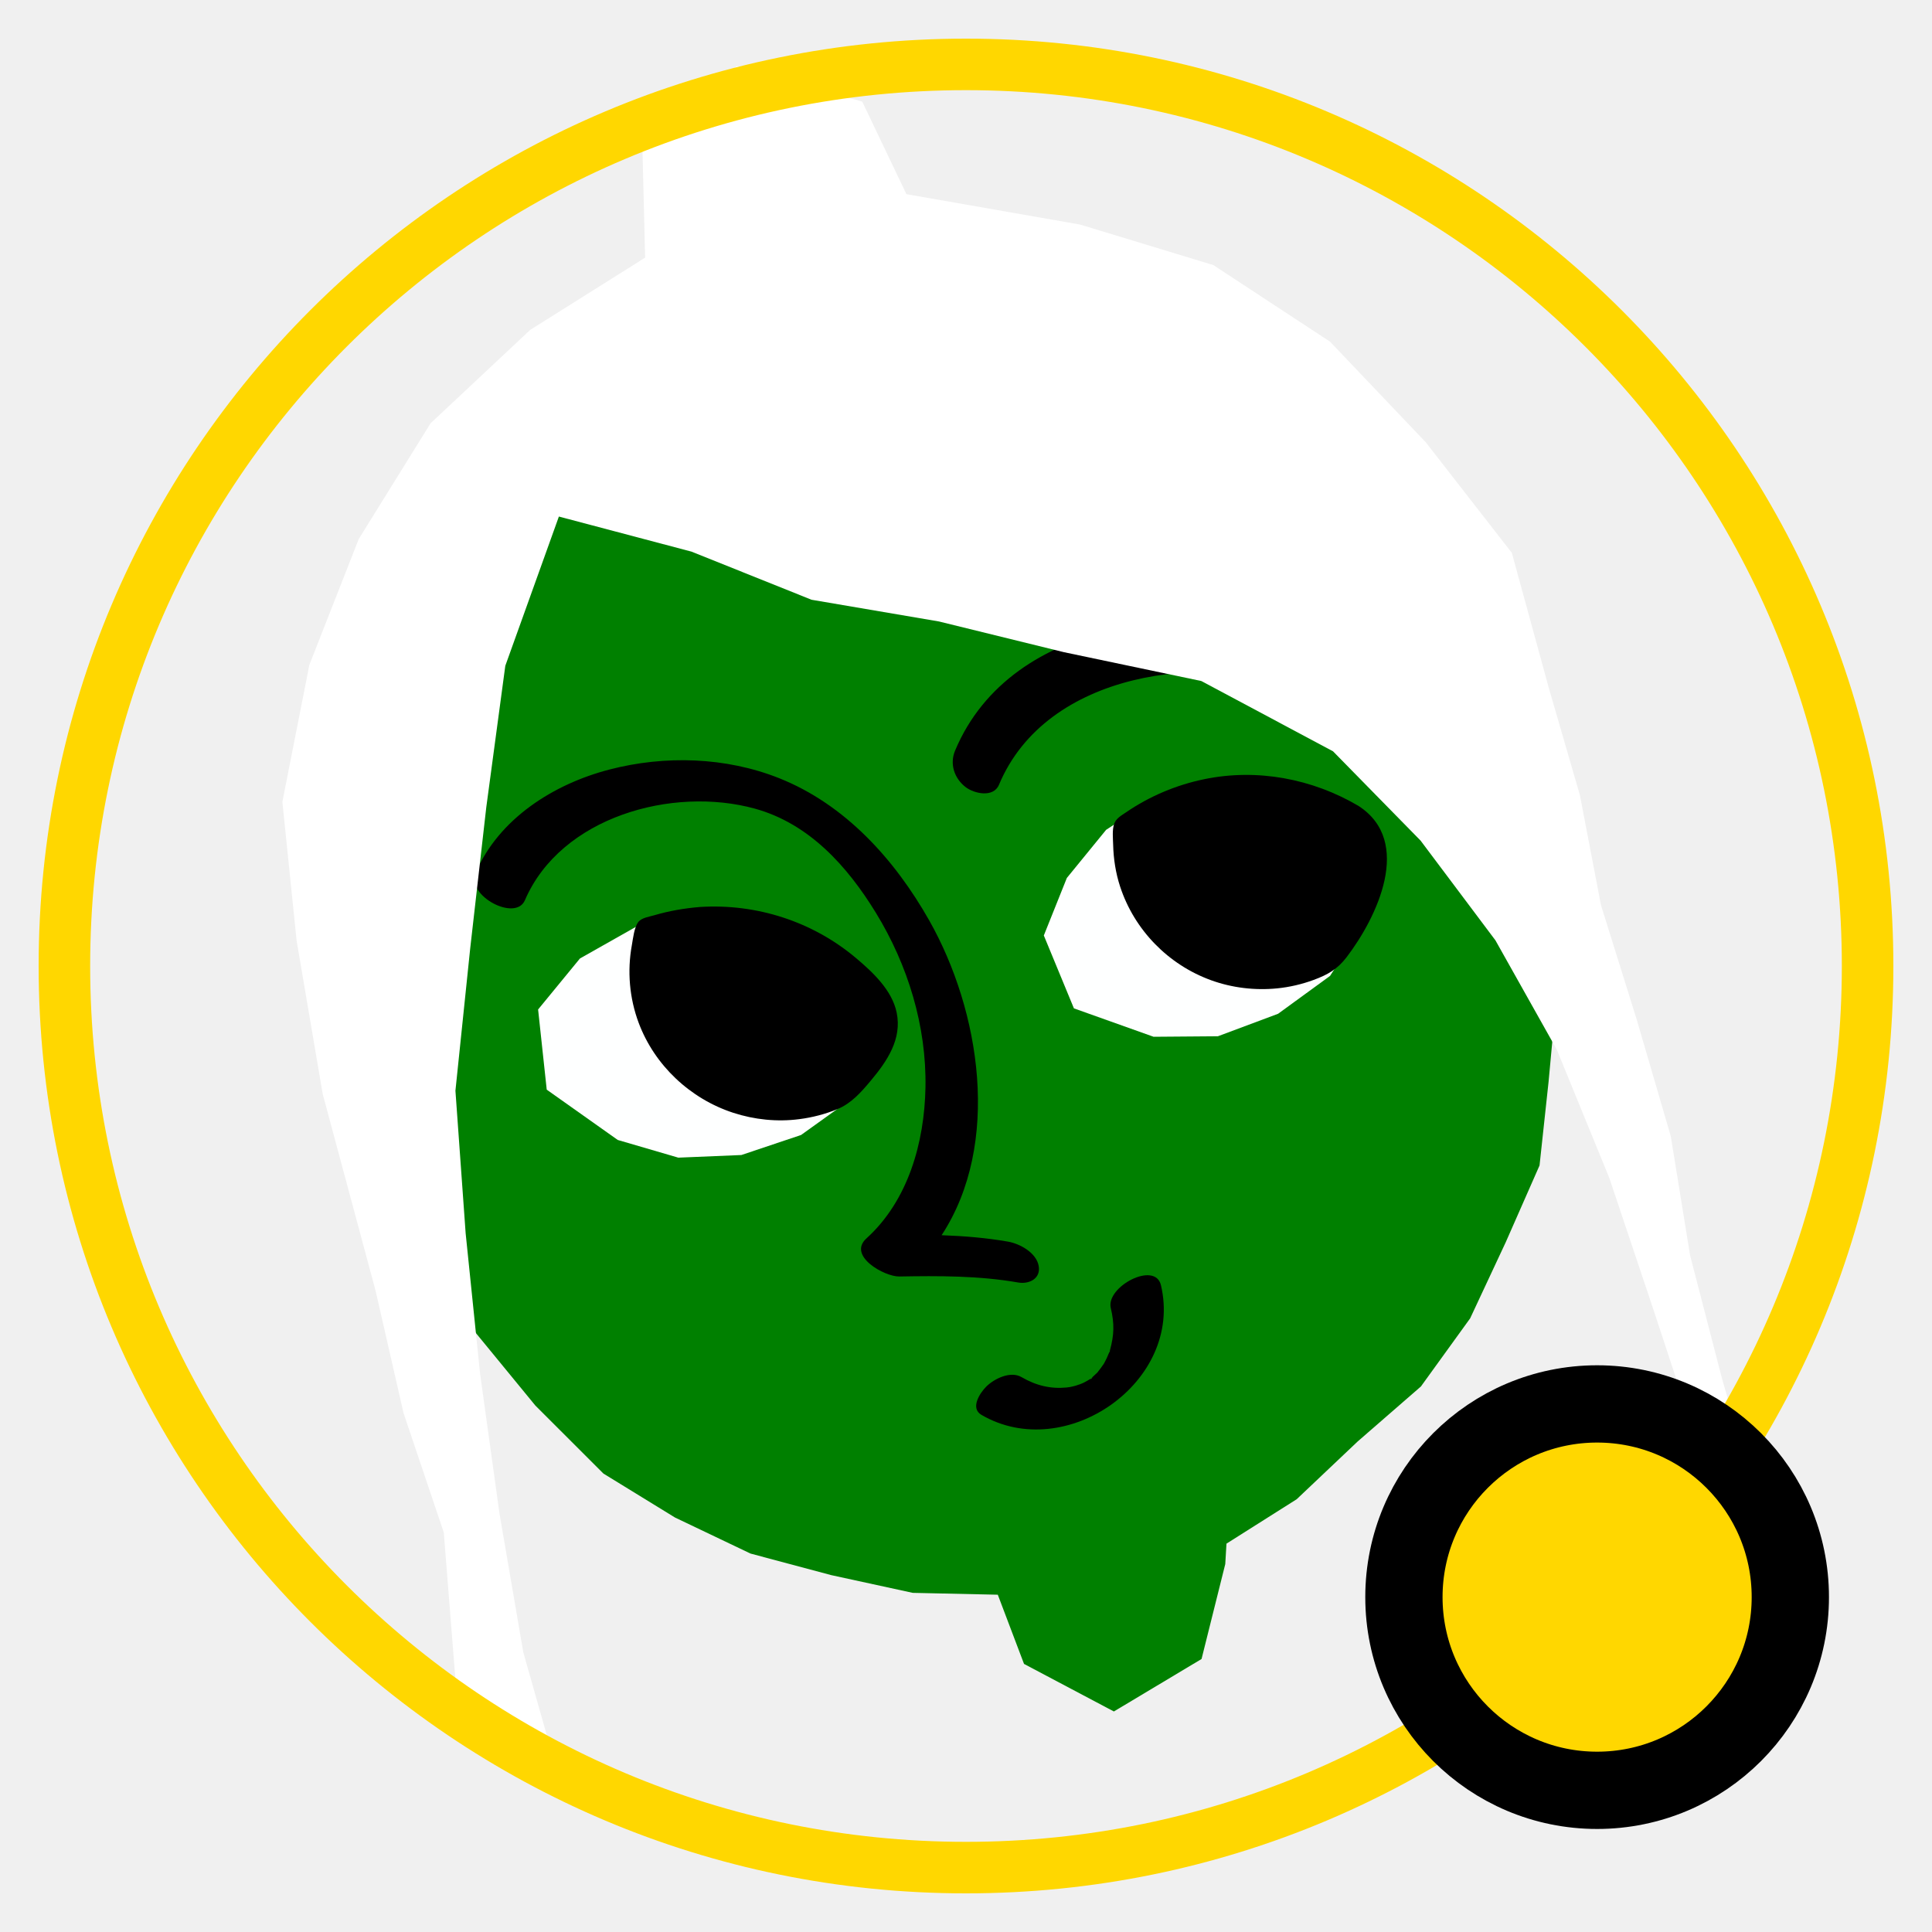
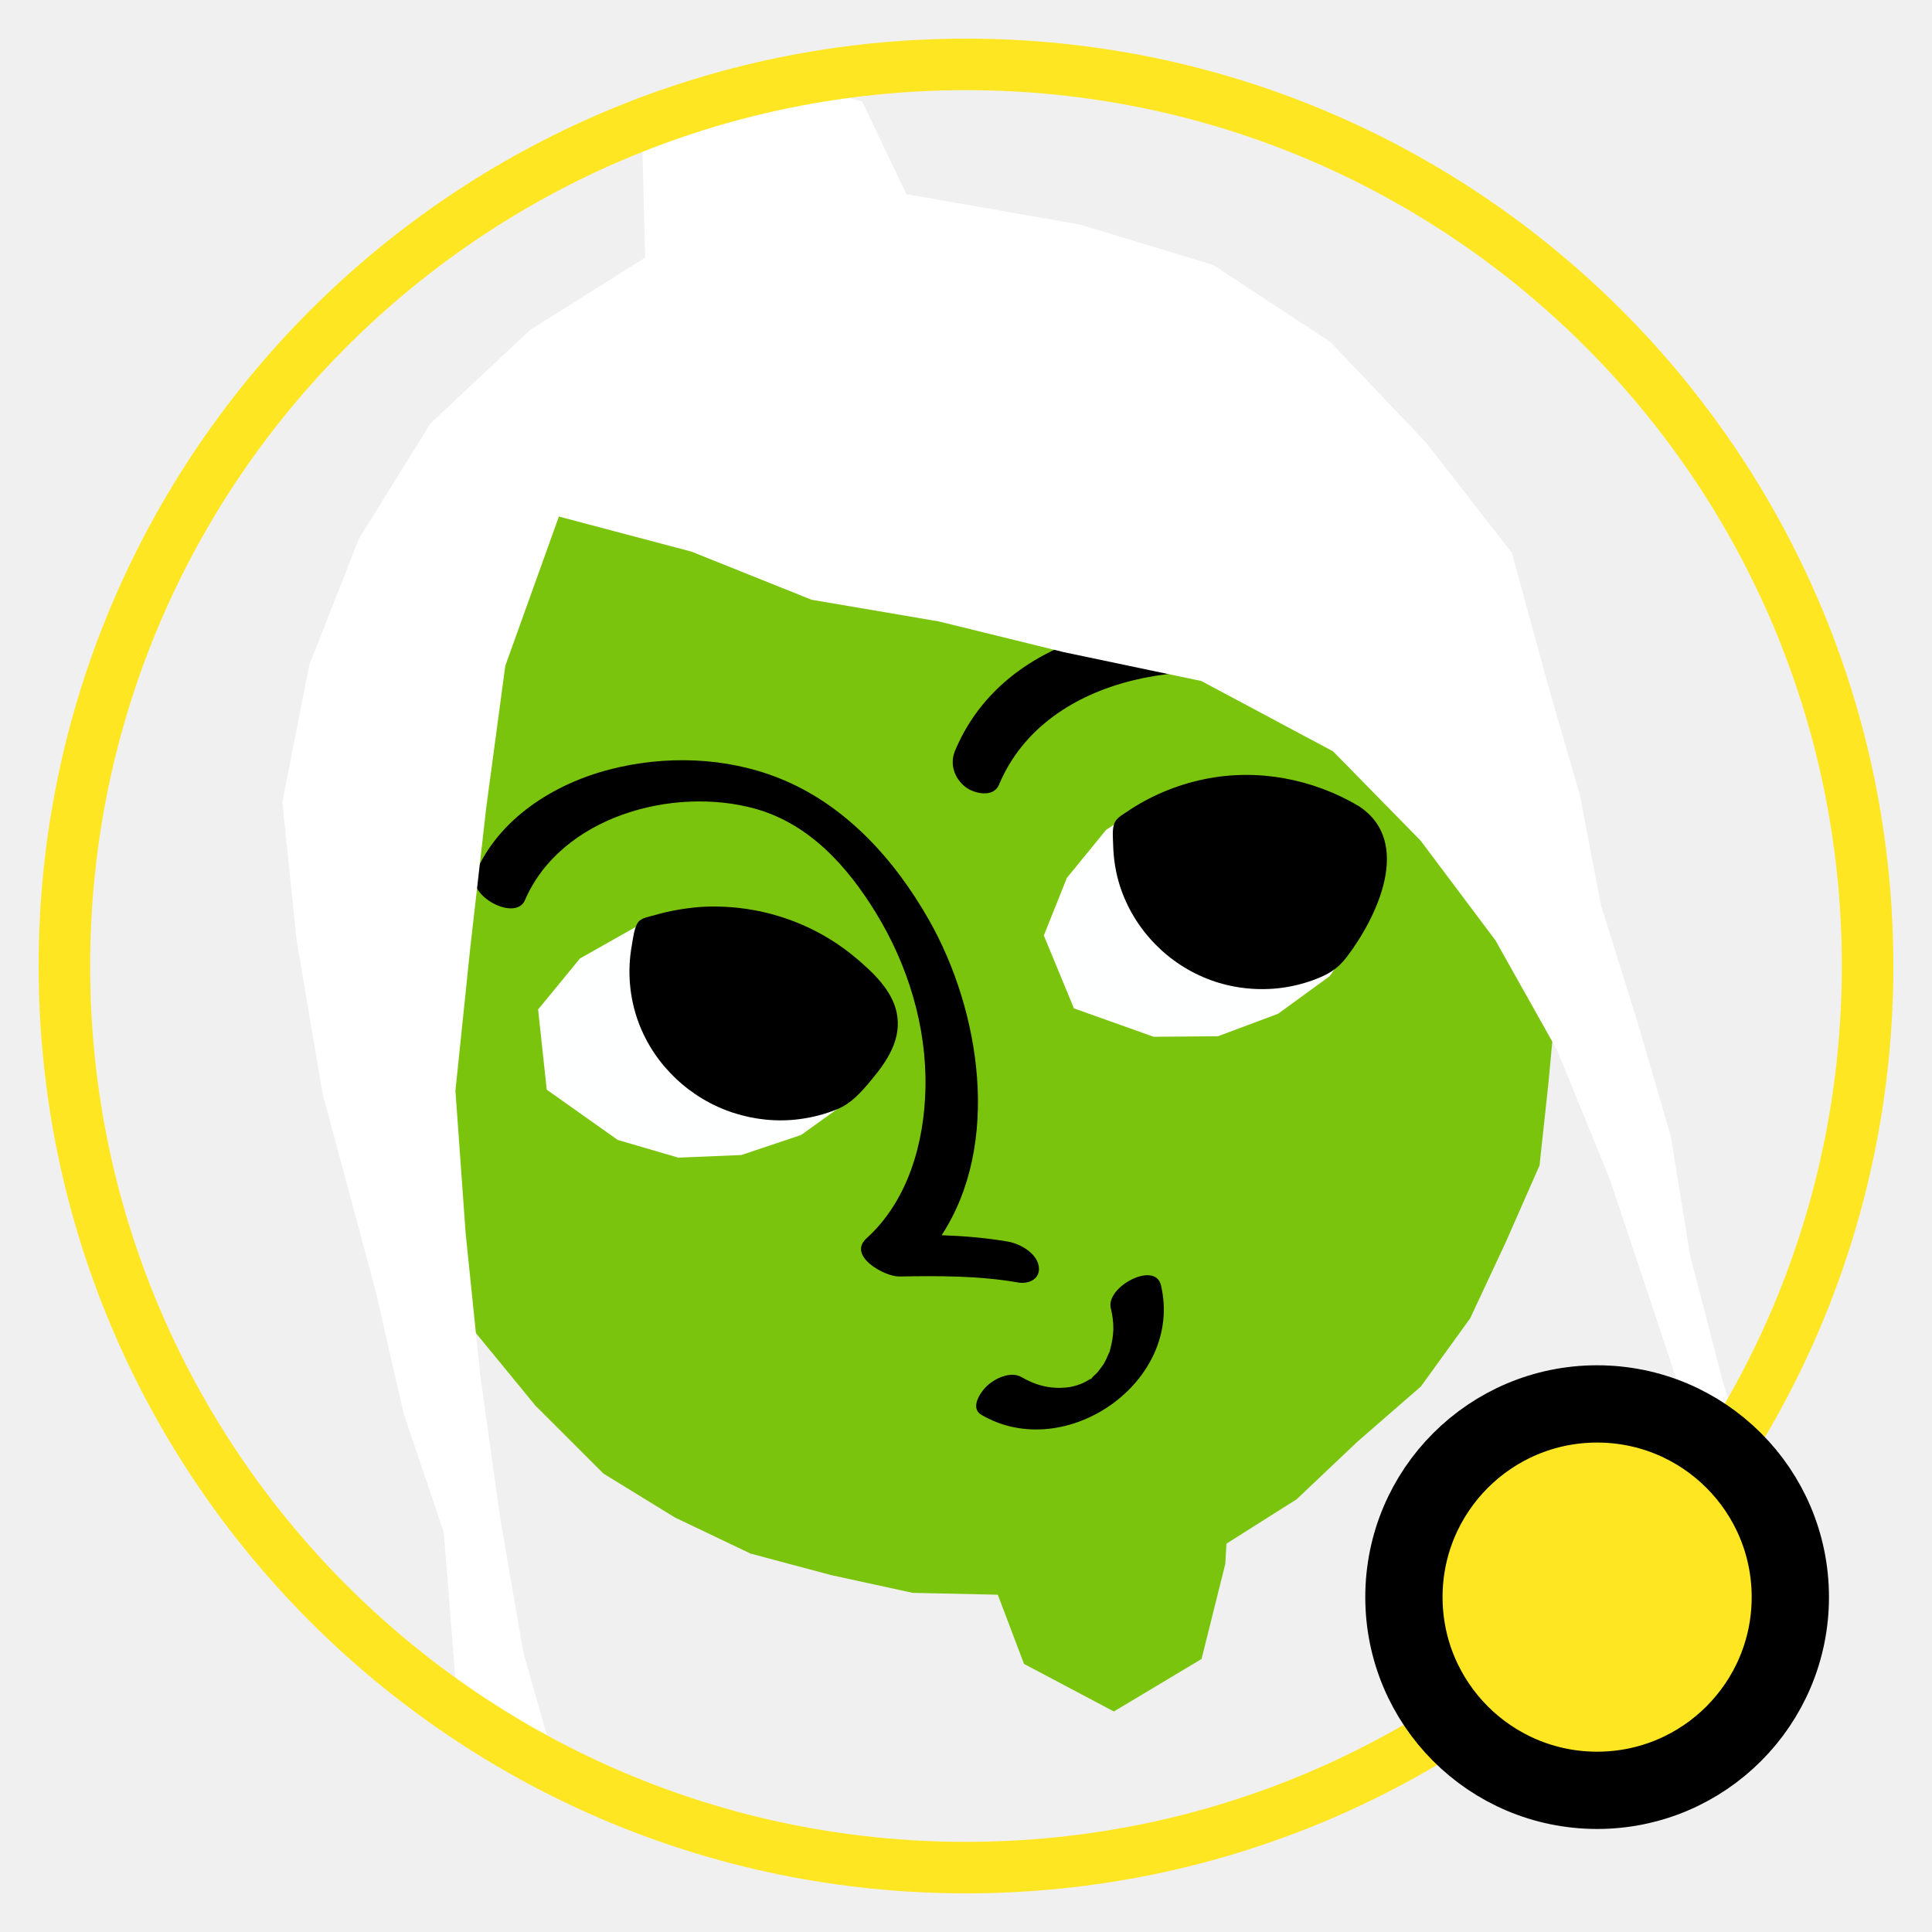
<svg xmlns="http://www.w3.org/2000/svg" height="75" viewBox="0 0 75 75" width="75">
  <g fill="none" fill-rule="evenodd">
    <path d="m7.081 6.373h59.482v74.353h-59.482z" transform="translate(3.26 -5)" />
-     <path d="m48.778 32.236-.553-3.705-.677-3.685-1.441-3.479-2.187-3.057-2.128-2.489-2.631-1.942-2.756-1.734-2.972-1.339-3.006-.951-.701-3.122-3.94-2.141-4.042 2.046-.334 3.52-3.268.9-3.032 1.164-2.76 1.728-2.612 1.972-2.137 2.483-1.89 2.676-1.386 2.972-.79 3.169-.687 3.192-.222 4.195.475 4.183.067 3.724.875 3.636 1.599 3.374 1.925 3.201 2.283 2.328 2.505 2.066 2.835 1.569 2.907 1.435 3.187.869.338 2.853 2.938 2.635 3.795-1.153 1.785-3.353.237-.758 3.061-1.013 2.838-1.602 2.901-1.479 2.495-2.104 2.051-2.528 1.998-2.579 1.125-3.064 1.068-3.052.49-3.2.185-4.174z" fill="green" transform="matrix(.9702957 -.2419219 .2419219 .9702957 3.326719 7.873382)" />
+     <path d="m48.778 32.236-.553-3.705-.677-3.685-1.441-3.479-2.187-3.057-2.128-2.489-2.631-1.942-2.756-1.734-2.972-1.339-3.006-.951-.701-3.122-3.94-2.141-4.042 2.046-.334 3.52-3.268.9-3.032 1.164-2.76 1.728-2.612 1.972-2.137 2.483-1.89 2.676-1.386 2.972-.79 3.169-.687 3.192-.222 4.195.475 4.183.067 3.724.875 3.636 1.599 3.374 1.925 3.201 2.283 2.328 2.505 2.066 2.835 1.569 2.907 1.435 3.187.869.338 2.853 2.938 2.635 3.795-1.153 1.785-3.353.237-.758 3.061-1.013 2.838-1.602 2.901-1.479 2.495-2.104 2.051-2.528 1.998-2.579 1.125-3.064 1.068-3.052.49-3.2.185-4.174z" fill="#7bc40d" transform="matrix(.9702957 -.2419219 .2419219 .9702957 3.326719 7.873382)" />
    <g transform="matrix(.9702957 -.2419219 .2419219 .9702957 3.451793 8.375025)">
      <path d="m42.354 27.666c-4.131-2.806-11.355-3.939-14.752.616-.334.447-.292 1.034.054 1.472.257.325.946.674 1.28.225 2.852-3.823 9.031-3.08 12.577-.672 1.177.8 1.82-.977.841-1.641m-17.368 19.608c-.784-.347-1.607-.626-2.442-.866 3.107-2.877 3.57-8.078 2.489-11.975-.727-2.618-2.073-5.15-4.312-6.762-1.814-1.305-4.094-1.945-6.317-1.923-2.233.022-4.618.807-6.012 2.637-.58.762 1.044 2.225 1.602 1.492 2.136-2.806 6.638-2.916 9.523-1.29 1.902 1.074 2.941 3.034 3.58 5.062.714 2.266.846 4.741.226 7.044-.555 2.059-1.71 4.095-3.641 5.13-.893.48.329 1.615.878 1.742 1.488.343 3.016.719 4.418 1.341.403.18.901.069.934-.43.036-.519-.499-1.012-.926-1.202" fill="#000" />
      <path d="m42.401 34.771-3.06-2.348-2.21-.625-2.296.091-2.286.794-1.933 1.445-1.407 1.95.449 3.028 2.734 1.818 2.427.585 2.479-.282 2.312-.938 2.45-2.307z" fill="#feffff" />
      <path d="m42.285 34.16c-1.486-1.465-3.467-2.376-5.56-2.462-1.11-.046-2.222.126-3.261.513-.216.08-.426.129-.557.323-.136.203-.183.544-.235.778-.12.54-.17 1.091-.13 1.642.129 1.77 1.08 3.396 2.553 4.385.72.483 1.55.797 2.408.923.479.07.973.077 1.454.024.584-.065.993-.18 1.452-.546 1.523-1.217 3.599-3.726 1.876-5.58" fill="#000" />
      <path d="m22.686 36.714-1.484-2.234-2.092-1.696-2.559-.854-2.557-.027-2.474.685-2.055 1.528-.428 3.101 2.203 2.562 2.115 1.235 2.4.493 2.437-.194 2.214-.879 1.829-1.49z" fill="#feffff" />
      <path d="m21.926 35.17c-1.29-1.787-3.23-2.993-5.392-3.393-.597-.098-1.2-.145-1.805-.119-.2.008-.507-.027-.671.107-.206.167-.35.568-.456.805-.424.935-.591 1.974-.474 2.996.2 1.748 1.228 3.342 2.717 4.274.734.459 1.57.762 2.43.86.51.06 1.021.055 1.529-.02.578-.085 1.056-.418 1.524-.759.798-.581 1.572-1.271 1.614-2.323.035-.885-.517-1.737-1.016-2.428m6.306 15.569c-.007.621-.123 1.042-.429 1.587-.115.206.09-.104-.054.08-.05.062-.093.126-.143.187-.041.05-.085.099-.128.148-.06.068-.116.11-.018.022-.117.106-.238.202-.363.298.105-.08.102-.063-.006-.001l-.207.115c-.17.092-.031.062.015-.005-.02.03-.19.073-.223.085-.038.012-.258.06-.09.03.173-.031-.102.016-.136.023-.067.012-.135.02-.203.03.248-.036-.02-.004-.062-.003-.093.002-.185.001-.277-.005.126.008-.04-.005-.087-.012-.609-.09-1.126-.354-1.597-.812-.354-.347-1.041-.203-1.422.025-.293.176-.817.655-.445 1.018 2.703 2.635 7.933.655 7.979-3.198.012-.984-2.094-.459-2.104.388" fill="#000" />
      <path d="m37.255 9.643-6.26-2.778-.795-3.901-4.393-2.514-4.296 2.08-.954 4.272-5.008 1.642-4.629 2.582-3.791 3.683-3.044 4.279-2.303 4.907-.767 5.364-.457 6.016.144 7.911-.096 4.873.395 4.87-.992 5.947 3.023 4.377-.162-5.058.407-5.459.582-5.445.775-5.425.954-5.466 1.893-5.222 1.933-5.17 2.043-5.145 3.42-5.119 4.668 2.568 4.068 2.939 4.594 2.014 4.42 2.331 4.903 2.376 4.301 3.884 2.461 4.188 1.882 4.459 1.286 4.696.772 5.323.424 5.362.47 6.355 1.662 1.921-.195-4.98-.046-4.978.392-4.677-.186-4.68-.273-4.682.239-4.332-.164-4.333-.124-5.436-2.203-4.973-2.662-4.691-3.677-3.98z" fill="#fff" />
    </g>
-     <circle cx="37.5" cy="37.5" r="35" stroke="gold" stroke-width="2" />
-     <circle cx="62" cy="62" fill="gold" r="7.5" stroke="#000" stroke-width="3" />
+     <circle cx="37.5" cy="37.5" r="35" stroke="#ffe623" stroke-width="2" />
+     <circle cx="62" cy="62" fill="#ffe623" r="7.5" stroke="#000" stroke-width="3" />
  </g>
</svg>
